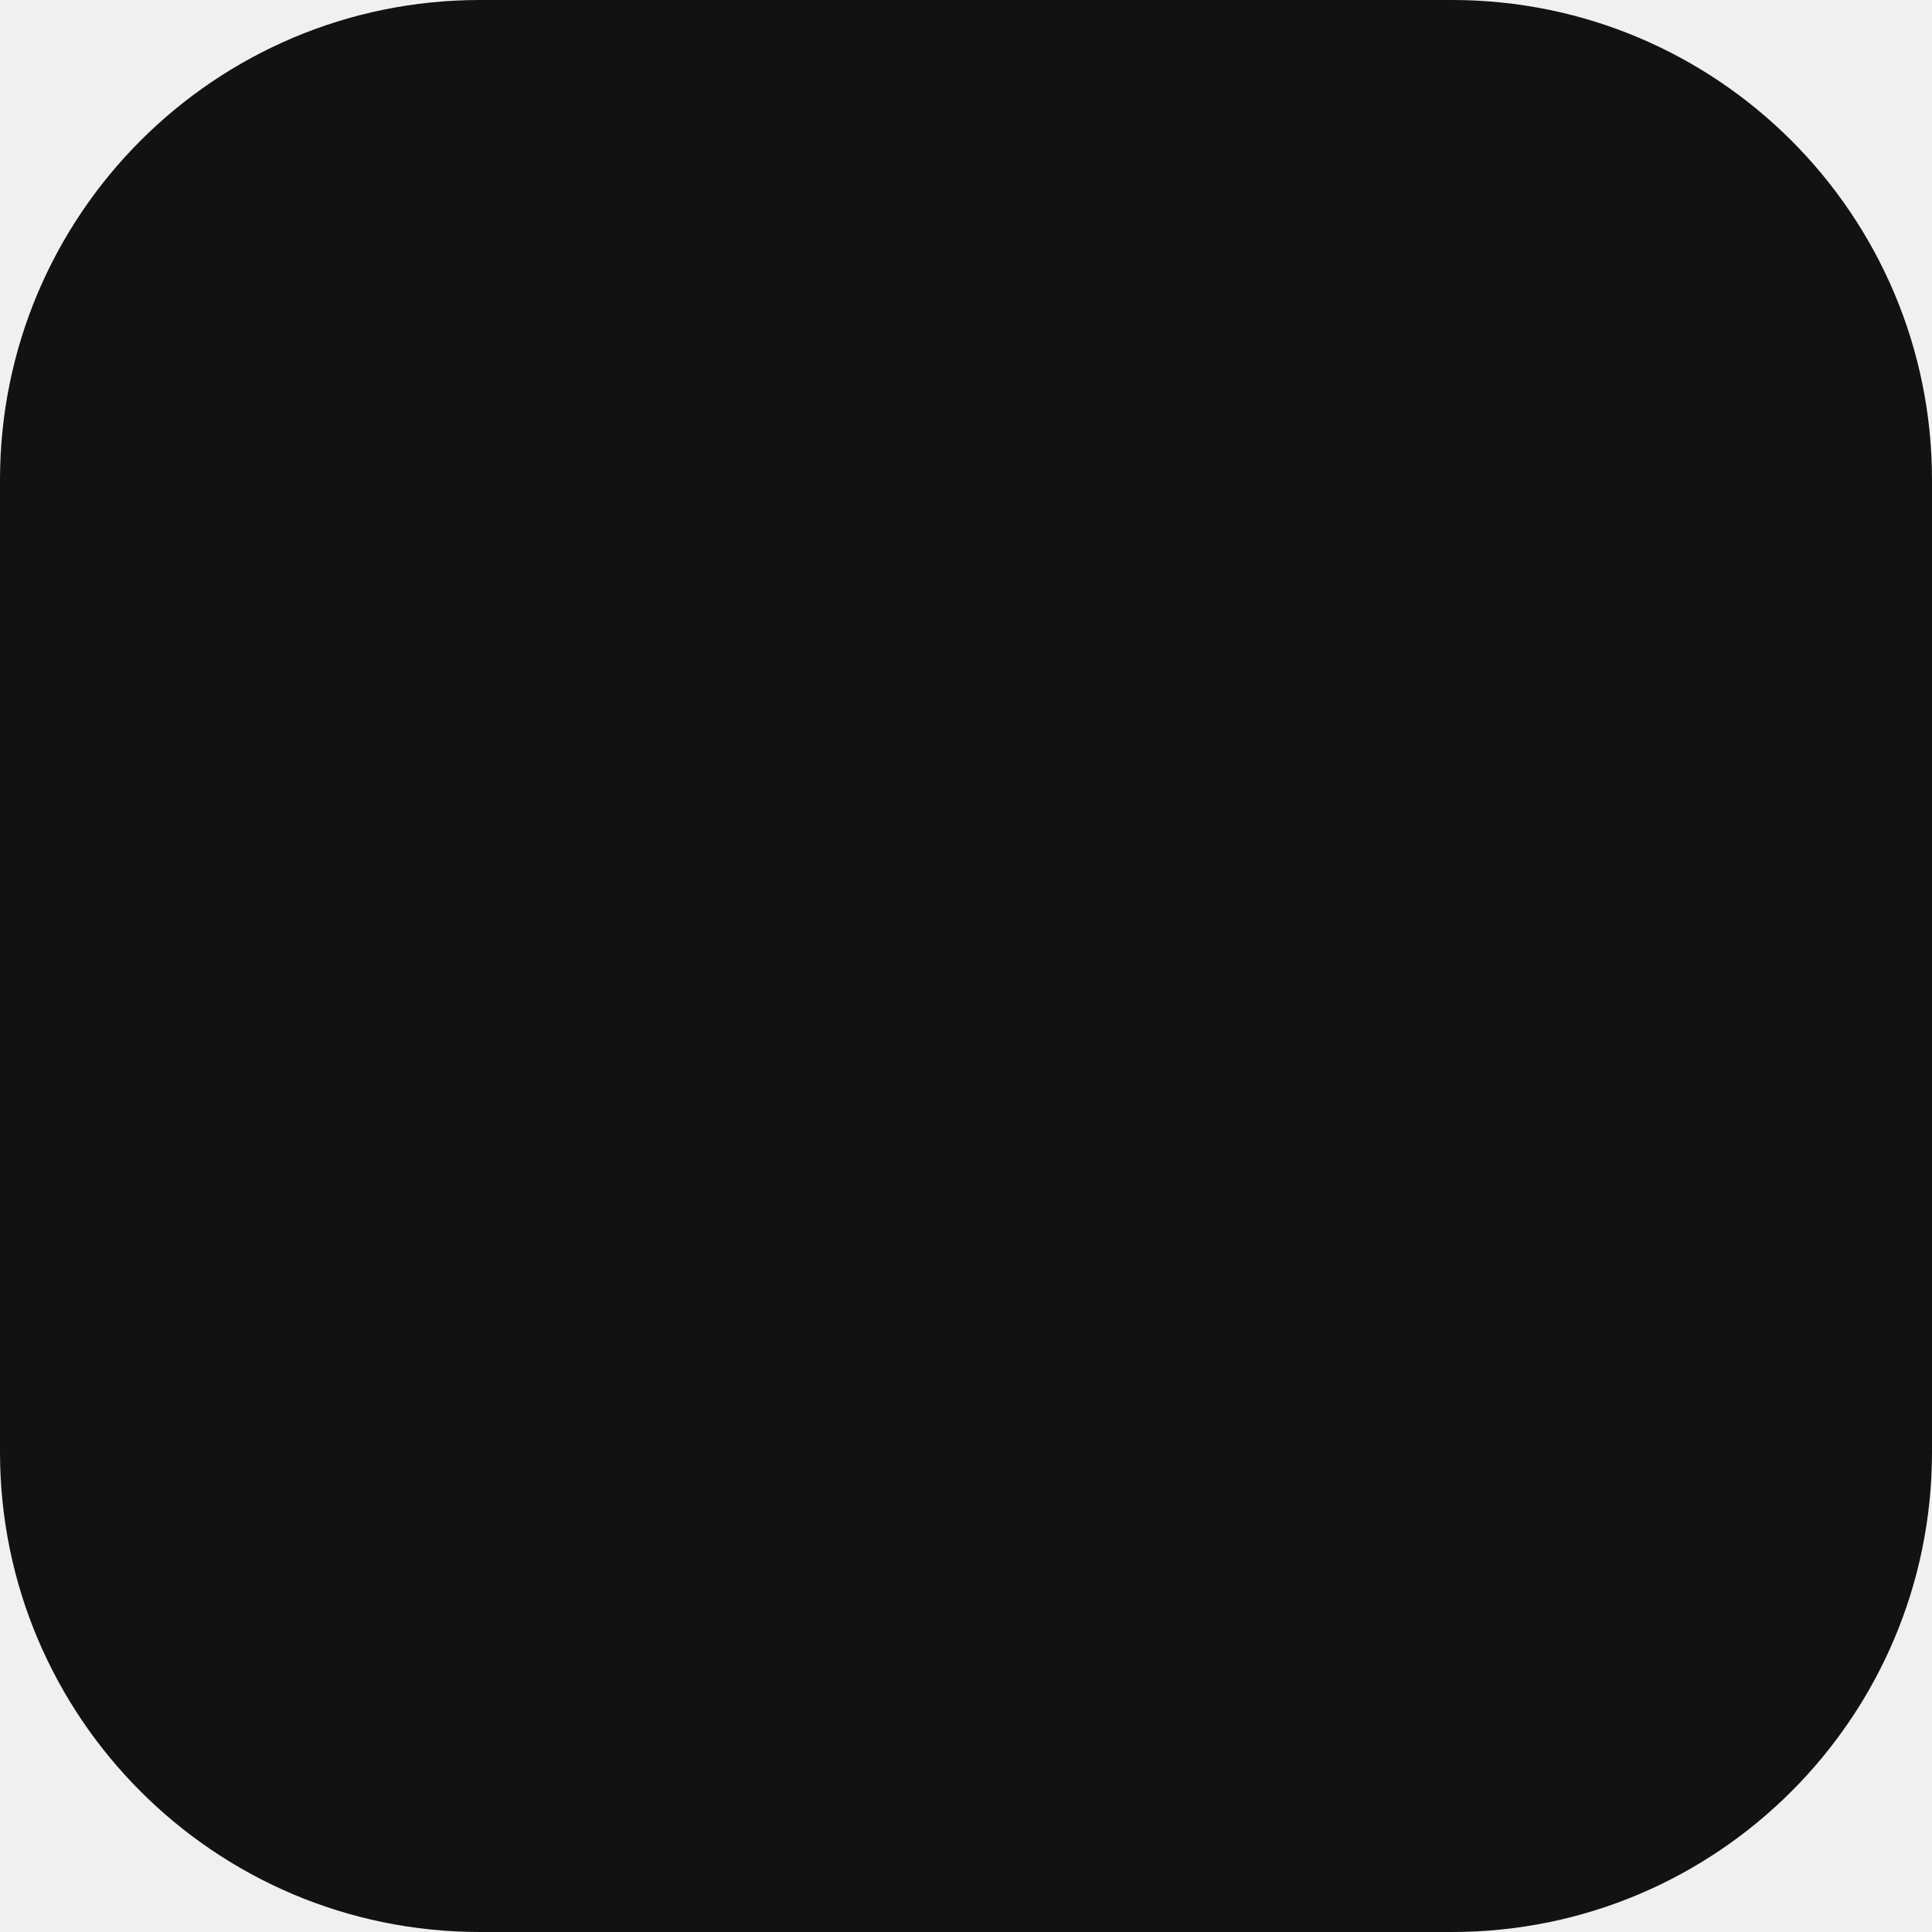
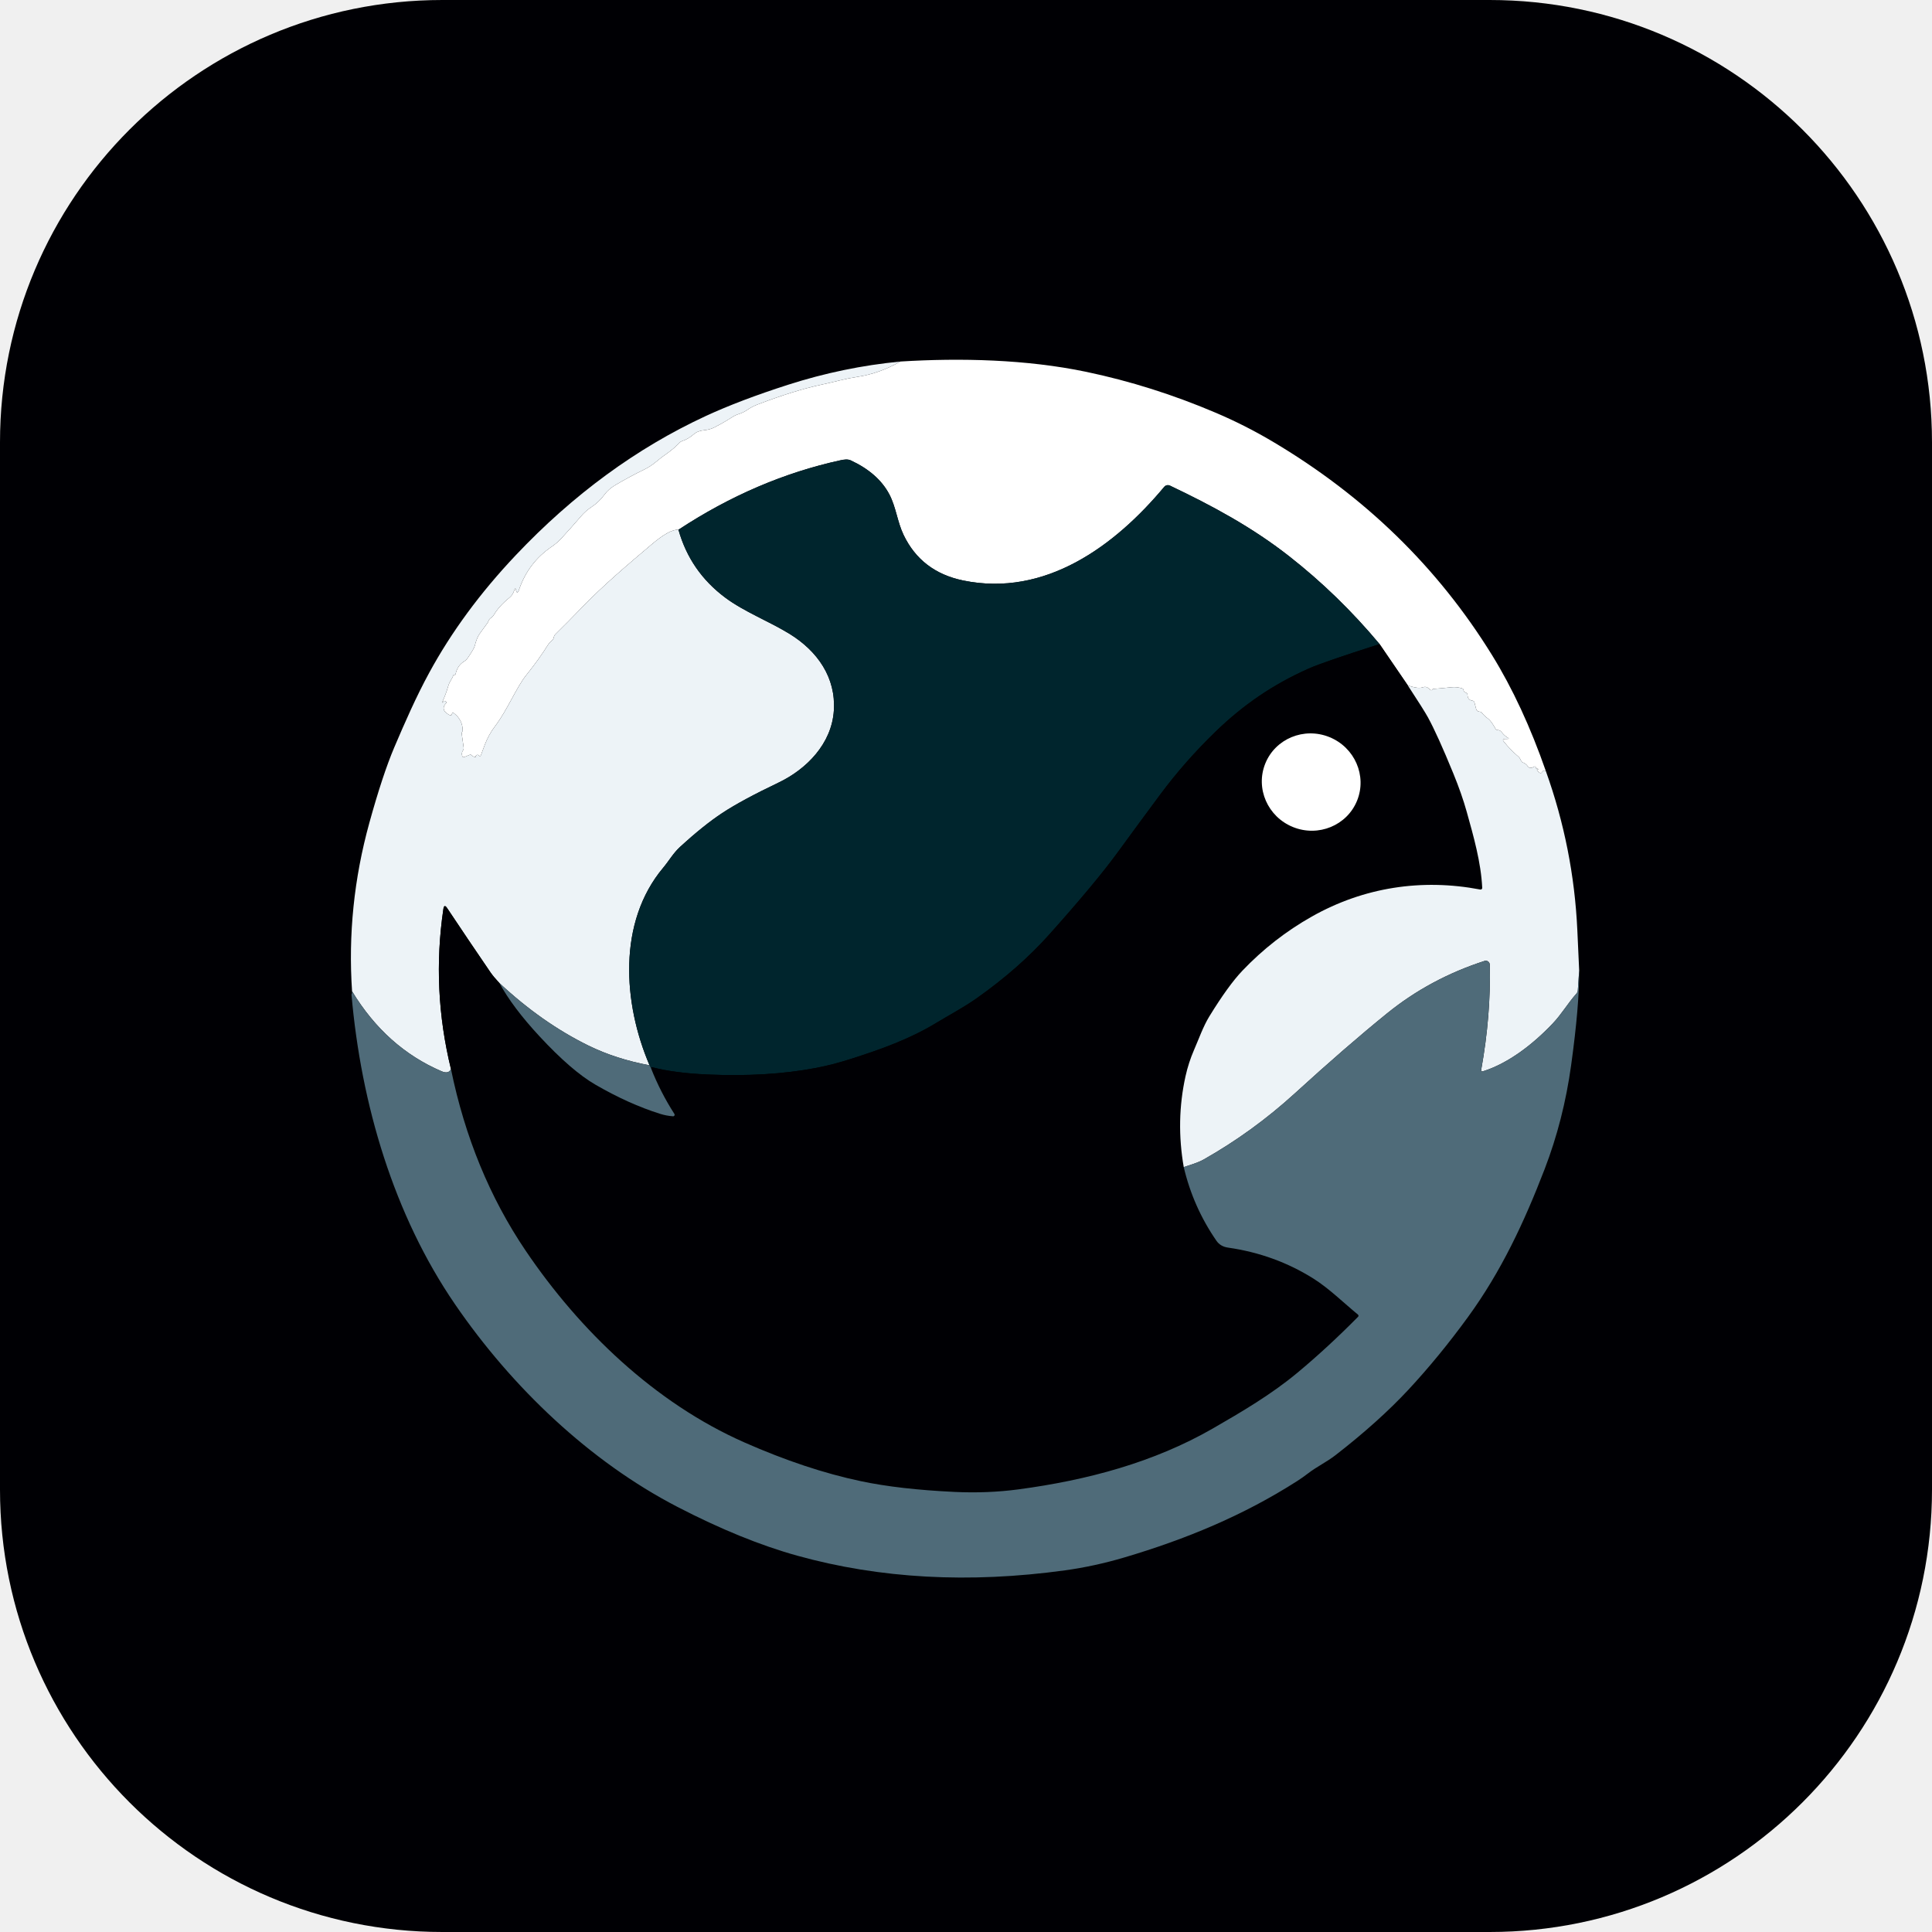
- <svg xmlns="http://www.w3.org/2000/svg" width="919" height="919" viewBox="0 0 919 919" fill="none">
-   <path d="M0 228.317C0 102.221 102.221 0 228.317 0H690.683C816.779 0 919 102.221 919 228.317V690.683C919 816.779 816.779 919 690.683 919H228.317C102.221 919 0 816.779 0 690.683V228.317Z" fill="#121212" />
+ <svg xmlns="http://www.w3.org/2000/svg" width="725" height="725" viewBox="0 0 725 725" fill="none">
+   <rect width="725" height="725" rx="166" fill="#000004" />
+   <path d="M580.094 289.36C579.474 289.01 578.985 289.15 578.627 289.778C578.42 290.144 578.138 290.216 577.78 289.993C577.318 289.714 576.972 289.333 576.741 288.847C576.737 288.838 576.736 288.827 576.737 288.817C576.738 288.807 576.741 288.797 576.747 288.789C576.754 288.78 576.762 288.773 576.771 288.769C576.78 288.765 576.791 288.763 576.801 288.764C576.905 288.788 577.004 288.78 577.099 288.74C577.473 288.597 577.318 288.501 576.634 288.454C576.507 288.438 576.431 288.366 576.407 288.239C576.32 287.602 576.006 287.463 575.465 287.821C575.25 287.956 575.019 288.052 574.773 288.108C574.136 288.259 573.635 288.064 573.269 287.523C572.832 286.879 572.267 286.429 571.575 286.175C571.201 286.039 570.931 285.789 570.763 285.423L570.441 284.755C570.308 284.464 570.108 284.203 569.857 283.991C567.892 282.328 566.054 280.443 564.344 278.335C563.779 277.643 563.942 277.297 564.833 277.297L565.68 277.285C566.293 277.285 566.333 277.13 565.8 276.82C564.933 276.319 564.165 275.619 563.497 274.72C563.274 274.409 562.984 274.191 562.626 274.063C562.467 274 562.304 273.972 562.137 273.98C561.707 273.988 561.385 273.805 561.17 273.431C560.394 272.047 559.5 270.472 558.211 269.529C557.455 268.988 556.771 268.34 556.159 267.584C555.888 267.258 555.546 267.079 555.132 267.047C554.512 266.992 554.114 266.658 553.939 266.045C553.724 265.265 553.514 264.462 553.307 263.635C553.203 263.229 552.941 262.994 552.519 262.931C551.342 262.764 550.733 262.04 550.694 260.759C550.678 260.345 550.471 260.075 550.073 259.948C549.556 259.789 549.258 259.443 549.178 258.91C549.13 258.599 548.955 258.4 548.653 258.313C547.285 257.899 545.968 257.76 544.704 257.895C542.572 258.126 540.285 258.337 537.843 258.528C537.684 258.544 537.564 258.619 537.485 258.754C537.286 259.065 537.031 259.097 536.721 258.85C536.56 258.72 536.334 258.527 536.065 258.289C535.468 257.764 534.804 257.625 534.072 257.871C533.428 258.094 532.756 258.174 532.056 258.11C530.839 257.983 529.574 257.665 528.261 257.156L517.701 241.703C507.4 229.366 496.068 218.36 483.707 208.687C469.853 197.841 454.867 189.751 439.045 182.234C438.68 182.06 438.268 182.013 437.874 182.099C437.481 182.186 437.128 182.401 436.873 182.711C418.39 204.857 392.259 224.175 361.474 217.839C350.965 215.683 343.496 209.968 339.065 200.693C336.726 195.8 336.249 190.3 333.731 185.503C330.915 180.181 326.083 175.929 319.234 172.748C318.112 172.223 316.585 172.461 315.392 172.724C294.264 177.337 273.999 186.024 254.597 198.783C252.402 198.632 249.069 200.45 244.598 204.236C235.745 211.742 226.342 219.641 218.013 228.316C214.983 231.474 211.781 234.711 208.408 238.028C208.098 238.339 207.903 238.708 207.823 239.138C207.728 239.695 207.453 240.14 207 240.474C206.459 240.888 205.994 241.409 205.604 242.038C203.329 245.673 200.628 249.435 197.502 253.325C193.755 257.979 190.331 266.558 185.773 272.512C184.15 274.652 182.853 277.011 181.883 279.588C181.414 280.853 180.952 282.094 180.499 283.311C180.308 283.844 180.025 283.895 179.652 283.466C179.604 283.41 179.54 283.363 179.461 283.323C179.222 283.219 178.987 283.255 178.757 283.43C178.542 283.589 178.466 283.792 178.53 284.039C178.532 284.047 178.532 284.057 178.529 284.065C178.527 284.074 178.523 284.082 178.517 284.089C178.512 284.096 178.504 284.101 178.496 284.105C178.488 284.109 178.479 284.11 178.47 284.11C177.882 284.055 177.408 283.84 177.05 283.466C176.804 283.203 176.513 283.144 176.179 283.287L174.294 284.063C173.857 284.245 173.57 284.106 173.435 283.645C173.212 282.897 173.316 282.213 173.745 281.593C173.96 281.274 174.043 280.924 173.996 280.543L173.268 275.364C173.228 275.07 173.296 274.807 173.471 274.576C173.574 274.449 173.626 274.302 173.626 274.135C173.618 271.51 172.552 269.366 170.428 267.704C169.943 267.322 169.648 267.433 169.545 268.038C169.426 268.738 168.67 268.515 167.278 267.369C167.159 267.266 167.051 267.154 166.956 267.035C166.184 266.025 166.351 264.951 167.457 263.814C167.56 263.702 167.568 263.583 167.481 263.456C167.417 263.376 167.35 263.301 167.278 263.229C167 262.943 166.721 262.943 166.443 263.229L166.132 263.527C165.886 263.782 165.834 263.746 165.977 263.42C166.868 261.511 167.616 259.502 168.221 257.394C168.435 256.646 168.742 255.966 169.139 255.354C169.569 254.694 169.927 253.99 170.213 253.242C170.269 253.099 170.333 253.095 170.404 253.23C170.428 253.27 170.46 253.29 170.5 253.29C170.738 253.305 170.885 253.198 170.941 252.967C171.299 251.321 172.015 250 173.089 249.006C173.431 248.688 173.805 248.405 174.211 248.159C174.696 247.88 175.113 247.487 175.463 246.977C177.062 244.663 177.953 243.143 178.136 242.419C178.646 240.393 179.29 238.786 179.962 237.861L183.04 233.613C183.088 233.542 183.128 233.462 183.16 233.375C183.382 232.651 183.804 232.098 184.424 231.716C184.766 231.501 185.037 231.219 185.236 230.869C186.58 228.578 188.549 226.39 191.142 224.306C191.975 223.638 192.589 222.736 192.908 221.717C193.203 220.762 193.417 220.576 193.553 221.156C193.887 222.668 194.3 222.696 194.793 221.24C197.092 214.494 201.165 209.133 207.012 205.155C208.388 204.225 209.637 203.147 210.759 201.922C213.225 199.233 215.659 196.489 218.061 193.688C219.183 192.376 220.491 191.226 221.987 190.24C223.864 189.007 225.479 187.464 226.831 185.61C227.818 184.25 229.162 183.065 230.864 182.055C234.563 179.867 238.187 177.914 241.735 176.196C243.31 175.432 244.765 174.49 246.102 173.368C247.462 172.223 248.854 171.157 250.278 170.17C252.004 168.969 253.599 167.601 255.063 166.066C255.293 165.827 255.564 165.656 255.874 165.552C257.473 165.019 258.957 164.156 260.325 162.963C261.303 162.104 262.62 161.595 264.274 161.436C265.73 161.285 266.979 160.943 268.021 160.41C270.487 159.137 272.687 157.872 274.62 156.615C275.455 156.066 276.33 155.649 277.245 155.362C278.374 155.012 279.436 154.491 280.43 153.799C281.624 152.98 282.948 152.292 284.404 151.735C293.536 148.259 301.427 145.809 308.077 144.385C310.44 143.876 312.731 143.343 314.95 142.786C317.257 142.213 319.524 141.756 321.752 141.414C327.248 140.586 332.634 138.669 337.908 135.662C360.519 134.266 385.242 134.863 407.591 139.528C424.09 142.981 440.341 148.12 456.346 154.945C463.68 158.071 470.764 161.663 477.597 165.72C512.129 186.203 539.565 212.911 559.905 245.844C567.613 258.333 574.343 272.838 580.094 289.36Z" fill="white" />
+   <path d="M337.907 135.663C332.633 138.669 327.248 140.587 321.751 141.414C319.524 141.756 317.257 142.213 314.95 142.786C312.73 143.343 310.439 143.876 308.077 144.385C301.427 145.809 293.536 148.259 284.404 151.735C282.948 152.292 281.623 152.98 280.43 153.799C279.436 154.492 278.374 155.013 277.244 155.363C276.329 155.649 275.454 156.067 274.619 156.615C272.686 157.872 270.487 159.137 268.021 160.41C266.979 160.943 265.73 161.285 264.274 161.436C262.619 161.595 261.303 162.104 260.324 162.963C258.956 164.157 257.473 165.02 255.874 165.553C255.564 165.656 255.293 165.827 255.062 166.066C253.599 167.601 252.004 168.969 250.278 170.17C248.854 171.157 247.462 172.223 246.101 173.368C244.765 174.49 243.309 175.432 241.734 176.196C238.186 177.914 234.563 179.867 230.864 182.055C229.162 183.065 227.817 184.25 226.831 185.611C225.479 187.464 223.864 189.007 221.987 190.24C220.491 191.227 219.182 192.376 218.061 193.689C215.659 196.489 213.224 199.233 210.758 201.922C209.637 203.147 208.388 204.225 207.012 205.155C201.165 209.133 197.092 214.494 194.793 221.24C194.3 222.696 193.886 222.668 193.552 221.156C193.417 220.576 193.202 220.763 192.908 221.717C192.589 222.736 191.974 223.638 191.142 224.306C188.549 226.391 186.58 228.578 185.236 230.869C185.037 231.219 184.766 231.502 184.424 231.716C183.804 232.098 183.382 232.651 183.159 233.375C183.128 233.462 183.088 233.542 183.04 233.614L179.962 237.861C179.29 238.787 178.646 240.393 178.136 242.42C177.953 243.143 177.062 244.663 175.463 246.978C175.113 247.487 174.695 247.88 174.21 248.159C173.805 248.405 173.431 248.688 173.089 249.006C172.015 250 171.299 251.321 170.941 252.968C170.885 253.198 170.738 253.306 170.499 253.29C170.46 253.29 170.428 253.27 170.404 253.23C170.332 253.095 170.269 253.099 170.213 253.242C169.927 253.99 169.569 254.694 169.139 255.354C168.741 255.966 168.435 256.647 168.22 257.394C167.616 259.502 166.868 261.511 165.977 263.42C165.834 263.746 165.886 263.782 166.132 263.527L166.442 263.229C166.721 262.943 166.999 262.943 167.278 263.229C167.349 263.301 167.417 263.376 167.48 263.456C167.568 263.583 167.56 263.702 167.457 263.814C166.351 264.951 166.184 266.025 166.955 267.036C167.051 267.155 167.159 267.266 167.278 267.37C168.67 268.515 169.425 268.738 169.545 268.038C169.648 267.433 169.942 267.322 170.428 267.704C172.552 269.366 173.618 271.51 173.626 274.135C173.626 274.302 173.574 274.449 173.47 274.577C173.295 274.807 173.228 275.07 173.268 275.364L173.995 280.543C174.043 280.925 173.96 281.275 173.745 281.593C173.315 282.213 173.212 282.897 173.435 283.645C173.57 284.106 173.856 284.246 174.294 284.063L176.179 283.287C176.513 283.144 176.803 283.204 177.05 283.466C177.408 283.84 177.881 284.055 178.47 284.11C178.479 284.111 178.488 284.109 178.496 284.105C178.504 284.101 178.511 284.096 178.517 284.089C178.523 284.082 178.527 284.074 178.529 284.065C178.531 284.057 178.531 284.048 178.53 284.039C178.466 283.792 178.542 283.589 178.756 283.43C178.987 283.255 179.222 283.219 179.46 283.323C179.54 283.363 179.604 283.41 179.651 283.466C180.025 283.896 180.308 283.844 180.498 283.311C180.952 282.094 181.413 280.853 181.883 279.588C182.853 277.011 184.15 274.652 185.772 272.512C190.331 266.558 193.755 257.979 197.502 253.325C200.628 249.436 203.329 245.673 205.604 242.038C205.993 241.409 206.459 240.888 207 240.475C207.453 240.14 207.728 239.695 207.823 239.138C207.903 238.709 208.098 238.339 208.408 238.028C211.781 234.711 214.982 231.474 218.013 228.316C226.342 219.641 235.744 211.742 244.598 204.237C249.069 200.45 252.402 198.632 254.597 198.784C257.516 209.212 263.359 217.7 272.125 224.247C279.249 229.569 288.544 233.112 296.3 237.873C306.812 244.353 313.721 254.28 312.909 266.666C312.098 279.063 302.719 288.645 292.076 293.716C282.92 298.083 275.896 301.881 271.004 305.111C266.318 308.205 261.044 312.441 255.182 317.819C252.581 320.217 251.053 323.021 248.858 325.634C231.723 346.062 233.764 376.477 243.751 399.769C235.303 398.186 227.658 395.716 220.817 392.359C209.179 386.647 198.043 378.824 187.407 368.888C185.936 367.329 184.818 365.993 184.054 364.879C178.486 356.733 173.069 348.703 167.803 340.788C167.055 339.666 166.582 339.77 166.383 341.098C163.408 361.2 164.354 381.222 169.223 401.165C168.65 402.485 167.48 402.768 165.715 402.012C151.841 396.062 140.641 386.051 132.114 371.979C130.674 350.732 132.837 329.659 138.605 308.762C141.922 296.759 145.04 287.32 147.959 280.447C151.969 271.033 156.133 261.523 161.061 252.466C169.398 237.13 180.22 222.429 193.528 208.365C215.094 185.567 238.874 168.146 264.871 156.102C273.438 152.141 283.723 148.235 295.727 144.385C309.537 139.946 323.597 137.039 337.907 135.663Z" fill="#EDF3F7" />
+   <path d="M517.701 241.703C503.645 246.19 494.776 249.253 491.092 250.891C477.609 256.893 466.584 264.47 456.119 274.588C448.467 282.002 441.562 289.85 435.405 298.131C430.282 305.027 424.972 312.246 419.476 319.787C413.915 327.416 405.368 337.682 393.834 350.584C386.149 359.175 377.033 367.19 366.485 374.628C361.641 378.04 356.211 380.916 351.188 383.947C341.189 389.996 330.462 393.803 319.293 397.37C314.672 398.85 310.277 399.983 306.108 400.771C293.985 403.07 280.375 403.881 265.277 403.205C257.131 402.839 250.258 401.928 244.658 400.473C244.618 400.457 244.578 400.465 244.539 400.496C244.467 400.56 244.395 400.703 244.324 400.926L243.751 399.769C233.764 376.477 231.723 346.062 248.858 325.634C251.053 323.021 252.581 320.217 255.182 317.819C261.045 312.441 266.319 308.205 271.004 305.111C275.896 301.881 282.92 298.083 292.076 293.716C302.72 288.645 312.098 279.063 312.91 266.666C313.721 254.28 306.812 244.352 296.3 237.873C288.544 233.112 279.249 229.568 272.126 224.247C263.36 217.7 257.517 209.212 254.597 198.784C273.999 186.024 294.264 177.337 315.392 172.724C316.585 172.461 318.112 172.223 319.234 172.748C326.083 175.929 330.915 180.181 333.731 185.503C336.249 190.3 336.726 195.8 339.065 200.693C343.496 209.968 350.965 215.683 361.474 217.839C392.258 224.175 418.39 204.857 436.873 182.711C437.128 182.401 437.481 182.186 437.874 182.099C438.268 182.013 438.679 182.06 439.044 182.234C454.866 189.751 469.853 197.841 483.706 208.687C496.068 218.36 507.4 229.366 517.701 241.703Z" fill="#00252D" />
+   <path d="M517.701 241.703L528.261 257.155C532.326 263.368 534.839 267.354 535.802 269.112C538.212 273.495 541.394 280.519 545.348 290.184C547.495 295.434 549.182 300.258 550.407 304.657C552.96 313.809 555.764 323.582 556.218 333.187C556.221 333.278 556.204 333.368 556.168 333.452C556.131 333.535 556.077 333.609 556.008 333.669C555.94 333.728 555.858 333.771 555.771 333.795C555.683 333.82 555.591 333.824 555.502 333.808C533.535 329.607 511.759 332.948 492.285 343.938C482.604 349.403 473.906 356.188 466.19 364.294C462.698 367.961 458.581 373.653 453.84 381.369C451.477 385.223 449.926 389.757 448.053 394.041C446.701 397.159 445.643 400.429 444.879 403.849C442.413 415.018 442.19 426.389 444.211 437.963C446.557 447.947 450.646 457.162 456.477 465.61C457.471 467.05 458.919 467.905 460.82 468.175C472.546 469.854 483.241 473.736 492.906 479.821C498.765 483.52 504.086 488.794 509.599 493.328C509.657 493.378 509.704 493.439 509.737 493.507C509.771 493.575 509.79 493.649 509.793 493.724C509.796 493.799 509.784 493.874 509.757 493.944C509.729 494.013 509.688 494.076 509.635 494.128C502.046 501.812 494.453 508.816 486.856 515.14C477.06 523.29 465.999 529.793 455.045 536.093C433.006 548.753 408.056 555.447 382.211 558.896C374.519 559.922 366.556 560.244 358.323 559.862C344.418 559.21 332.645 557.861 323.004 555.817C309.298 552.922 294.745 548.077 279.344 541.284C245.696 526.44 217.476 499.247 197.227 469.285C183.8 449.414 174.465 426.707 169.223 401.165C164.354 381.222 163.408 361.2 166.383 341.098C166.582 339.77 167.055 339.666 167.803 340.788C173.069 348.703 178.486 356.733 184.054 364.879C184.818 365.993 185.935 367.329 187.407 368.888C190.716 374.973 195.732 381.64 202.454 388.886C210.456 397.517 217.452 403.567 223.442 407.035C231.787 411.864 239.861 415.507 247.664 417.965C249.255 418.466 250.882 418.776 252.545 418.896C252.651 418.904 252.758 418.882 252.853 418.833C252.948 418.784 253.027 418.709 253.082 418.617C253.136 418.526 253.164 418.42 253.162 418.313C253.16 418.207 253.128 418.102 253.07 418.013C249.578 412.572 246.662 406.876 244.323 400.926C244.395 400.703 244.467 400.56 244.538 400.496C244.578 400.465 244.618 400.457 244.658 400.472C250.258 401.928 257.131 402.839 265.276 403.205C280.374 403.881 293.985 403.07 306.108 400.771C310.276 399.983 314.671 398.85 319.293 397.37C330.462 393.802 341.189 389.996 351.188 383.946C356.211 380.916 361.64 378.04 366.485 374.627C377.033 367.19 386.149 359.175 393.833 350.584C405.368 337.682 413.915 327.416 419.475 319.787C424.972 312.246 430.282 305.027 435.405 298.13C441.562 289.85 448.467 282.002 456.119 274.588C466.584 264.47 477.609 256.893 491.092 250.891C494.775 249.252 503.645 246.19 517.701 241.703ZM509.26 300.436C511.069 295.959 510.99 290.932 509.038 286.46C507.087 281.989 503.424 278.44 498.856 276.594C496.594 275.68 494.177 275.212 491.745 275.216C489.312 275.22 486.911 275.697 484.678 276.618C482.445 277.539 480.424 278.888 478.731 280.586C477.037 282.285 475.705 284.3 474.809 286.517C473 290.995 473.08 296.022 475.031 300.494C476.983 304.965 480.645 308.514 485.214 310.359C487.476 311.273 489.892 311.742 492.325 311.738C494.758 311.734 497.159 311.257 499.392 310.336C501.625 309.414 503.646 308.066 505.339 306.367C507.032 304.669 508.365 302.654 509.26 300.436Z" fill="#000004" />
+   <path d="M528.261 257.156C529.574 257.665 530.838 257.983 532.056 258.11C532.756 258.174 533.428 258.094 534.072 257.872C534.804 257.625 535.468 257.764 536.065 258.289C536.334 258.527 536.56 258.72 536.721 258.85C537.031 259.097 537.286 259.065 537.485 258.755C537.564 258.619 537.684 258.544 537.843 258.528C540.285 258.337 542.572 258.126 544.704 257.896C545.968 257.76 547.285 257.9 548.653 258.313C548.955 258.401 549.13 258.6 549.178 258.91C549.258 259.443 549.556 259.789 550.073 259.948C550.471 260.075 550.678 260.346 550.694 260.759C550.733 262.04 551.342 262.764 552.519 262.931C552.941 262.995 553.203 263.229 553.307 263.635C553.514 264.462 553.724 265.266 553.939 266.045C554.114 266.658 554.512 266.992 555.132 267.048C555.546 267.079 555.888 267.258 556.158 267.584C556.771 268.34 557.455 268.988 558.211 269.529C559.499 270.472 560.394 272.047 561.17 273.431C561.385 273.805 561.707 273.988 562.136 273.98C562.304 273.972 562.467 274 562.626 274.064C562.984 274.191 563.274 274.41 563.497 274.72C564.165 275.619 564.933 276.319 565.8 276.82C566.333 277.13 566.293 277.285 565.68 277.285L564.833 277.297C563.942 277.297 563.779 277.643 564.344 278.335C566.054 280.443 567.892 282.329 569.857 283.991C570.108 284.203 570.308 284.464 570.441 284.755L570.763 285.423C570.931 285.789 571.201 286.04 571.575 286.175C572.267 286.429 572.832 286.879 573.269 287.523C573.635 288.064 574.136 288.259 574.773 288.108C575.019 288.052 575.25 287.957 575.465 287.821C576.006 287.463 576.32 287.603 576.407 288.239C576.431 288.366 576.507 288.438 576.634 288.454C577.318 288.502 577.473 288.597 577.099 288.74C577.004 288.78 576.905 288.788 576.801 288.764C576.791 288.763 576.78 288.765 576.771 288.769C576.762 288.774 576.753 288.78 576.747 288.789C576.741 288.797 576.738 288.807 576.737 288.817C576.736 288.828 576.737 288.838 576.741 288.848C576.972 289.333 577.318 289.715 577.78 289.993C578.138 290.216 578.42 290.144 578.627 289.778C578.985 289.15 579.474 289.011 580.094 289.361C587.023 308.683 590.961 328.574 591.907 349.033C592.138 354.085 592.369 359.136 592.599 364.187L592.086 371.645C592.055 372.101 591.87 372.534 591.561 372.874C588.363 376.441 586.025 380.558 582.648 384.102C575.154 391.989 566.05 398.969 556.564 402C555.976 402.191 555.737 401.976 555.848 401.356C558.29 387.809 559.356 374.683 559.046 361.98C559.04 361.748 558.981 361.521 558.872 361.316C558.763 361.112 558.609 360.935 558.42 360.801C558.231 360.667 558.014 360.578 557.785 360.543C557.556 360.507 557.322 360.525 557.101 360.596C543.459 365.003 531.268 371.557 520.529 380.26C510.323 388.525 498.777 398.54 485.89 410.305C475.374 419.89 463.975 428.159 451.693 435.112C449.402 436.4 446.693 437.116 444.211 437.964C442.191 426.389 442.413 415.018 444.879 403.85C445.643 400.429 446.701 397.16 448.053 394.041C449.927 389.758 451.478 385.223 453.84 381.369C458.581 373.653 462.698 367.962 466.19 364.294C473.906 356.189 482.605 349.403 492.286 343.938C511.759 332.949 533.535 329.608 555.502 333.808C555.592 333.824 555.684 333.82 555.771 333.796C555.859 333.772 555.94 333.728 556.009 333.669C556.077 333.609 556.132 333.535 556.168 333.452C556.204 333.369 556.221 333.278 556.218 333.187C555.765 323.582 552.961 313.81 550.407 304.658C549.182 300.259 547.496 295.434 545.348 290.184C541.394 280.519 538.213 273.495 535.802 269.112C534.84 267.354 532.326 263.368 528.261 257.156Z" fill="#EDF3F7" />
+   <path d="M485.214 310.36C494.728 314.203 505.494 309.76 509.261 300.436C513.028 291.113 508.37 280.438 498.856 276.594C489.343 272.751 478.577 277.193 474.81 286.517C471.042 295.841 475.701 306.516 485.214 310.36Z" fill="white" />
+   <path d="M592.599 364.187C592.663 372.874 591.656 384.722 589.58 399.733C587.695 413.399 584.374 426.413 579.617 438.775C571.968 458.63 563.377 477.053 550.86 494.248C543.598 504.215 536.124 513.327 528.44 521.584C521.034 529.531 511.95 537.685 501.187 546.045C497.858 548.634 494.147 550.364 490.854 552.906C489.541 553.916 488.185 554.871 486.785 555.77C466.548 568.728 444.927 577.629 421.934 584.443C414.496 586.646 407.062 588.261 399.632 589.287C363.693 594.235 330.211 592.401 299.188 583.786C285.354 579.944 270.348 573.831 254.168 565.447C221.199 548.36 192.061 520.534 170.774 489.475C147.793 455.969 135.479 414.398 131.899 373.184C132.074 372.961 132.146 372.56 132.114 371.979C140.641 386.051 151.842 396.062 165.715 402.012C167.481 402.768 168.65 402.485 169.223 401.165C174.465 426.708 183.8 449.415 197.227 469.286C217.476 499.247 245.696 526.441 279.344 541.284C294.745 548.078 309.298 552.922 323.004 555.817C332.645 557.862 344.418 559.21 358.323 559.863C366.557 560.244 374.519 559.922 382.211 558.896C408.057 555.448 433.007 548.754 455.045 536.094C465.999 529.793 477.06 523.29 486.856 515.141C494.453 508.817 502.046 501.813 509.635 494.128C509.688 494.076 509.73 494.013 509.757 493.944C509.784 493.874 509.796 493.8 509.793 493.725C509.79 493.649 509.771 493.575 509.737 493.507C509.704 493.439 509.657 493.378 509.599 493.329C504.086 488.795 498.765 483.521 492.906 479.822C483.241 473.736 472.546 469.854 460.82 468.176C458.919 467.905 457.472 467.05 456.477 465.61C450.646 457.162 446.558 447.947 444.211 437.964C446.693 437.116 449.401 436.401 451.692 435.112C463.975 428.159 475.374 419.89 485.89 410.305C498.777 398.54 510.323 388.525 520.529 380.26C531.268 371.557 543.459 365.003 557.101 360.596C557.322 360.525 557.556 360.507 557.785 360.543C558.014 360.578 558.231 360.667 558.42 360.801C558.608 360.936 558.763 361.112 558.872 361.317C558.981 361.521 559.04 361.748 559.046 361.98C559.356 374.684 558.29 387.809 555.848 401.356C555.737 401.976 555.975 402.191 556.564 402C566.05 398.969 575.154 391.989 582.648 384.102C586.025 380.558 588.363 376.442 591.561 372.874C591.87 372.534 592.055 372.101 592.086 371.645L592.599 364.187Z" fill="#4F6B79" />
+   <path d="M187.407 368.888C198.043 378.824 209.179 386.647 220.817 392.359C227.658 395.716 235.303 398.186 243.751 399.769L244.324 400.926C246.662 406.876 249.578 412.572 253.07 418.013C253.128 418.102 253.16 418.207 253.162 418.313C253.164 418.42 253.136 418.526 253.082 418.618C253.027 418.709 252.948 418.784 252.853 418.833C252.758 418.883 252.651 418.904 252.545 418.896C250.882 418.776 249.256 418.466 247.665 417.965C239.861 415.507 231.787 411.864 223.442 407.035C217.452 403.567 210.456 397.517 202.454 388.886C195.732 381.64 190.716 374.974 187.407 368.888Z" fill="#4F6B79" />
</svg>
